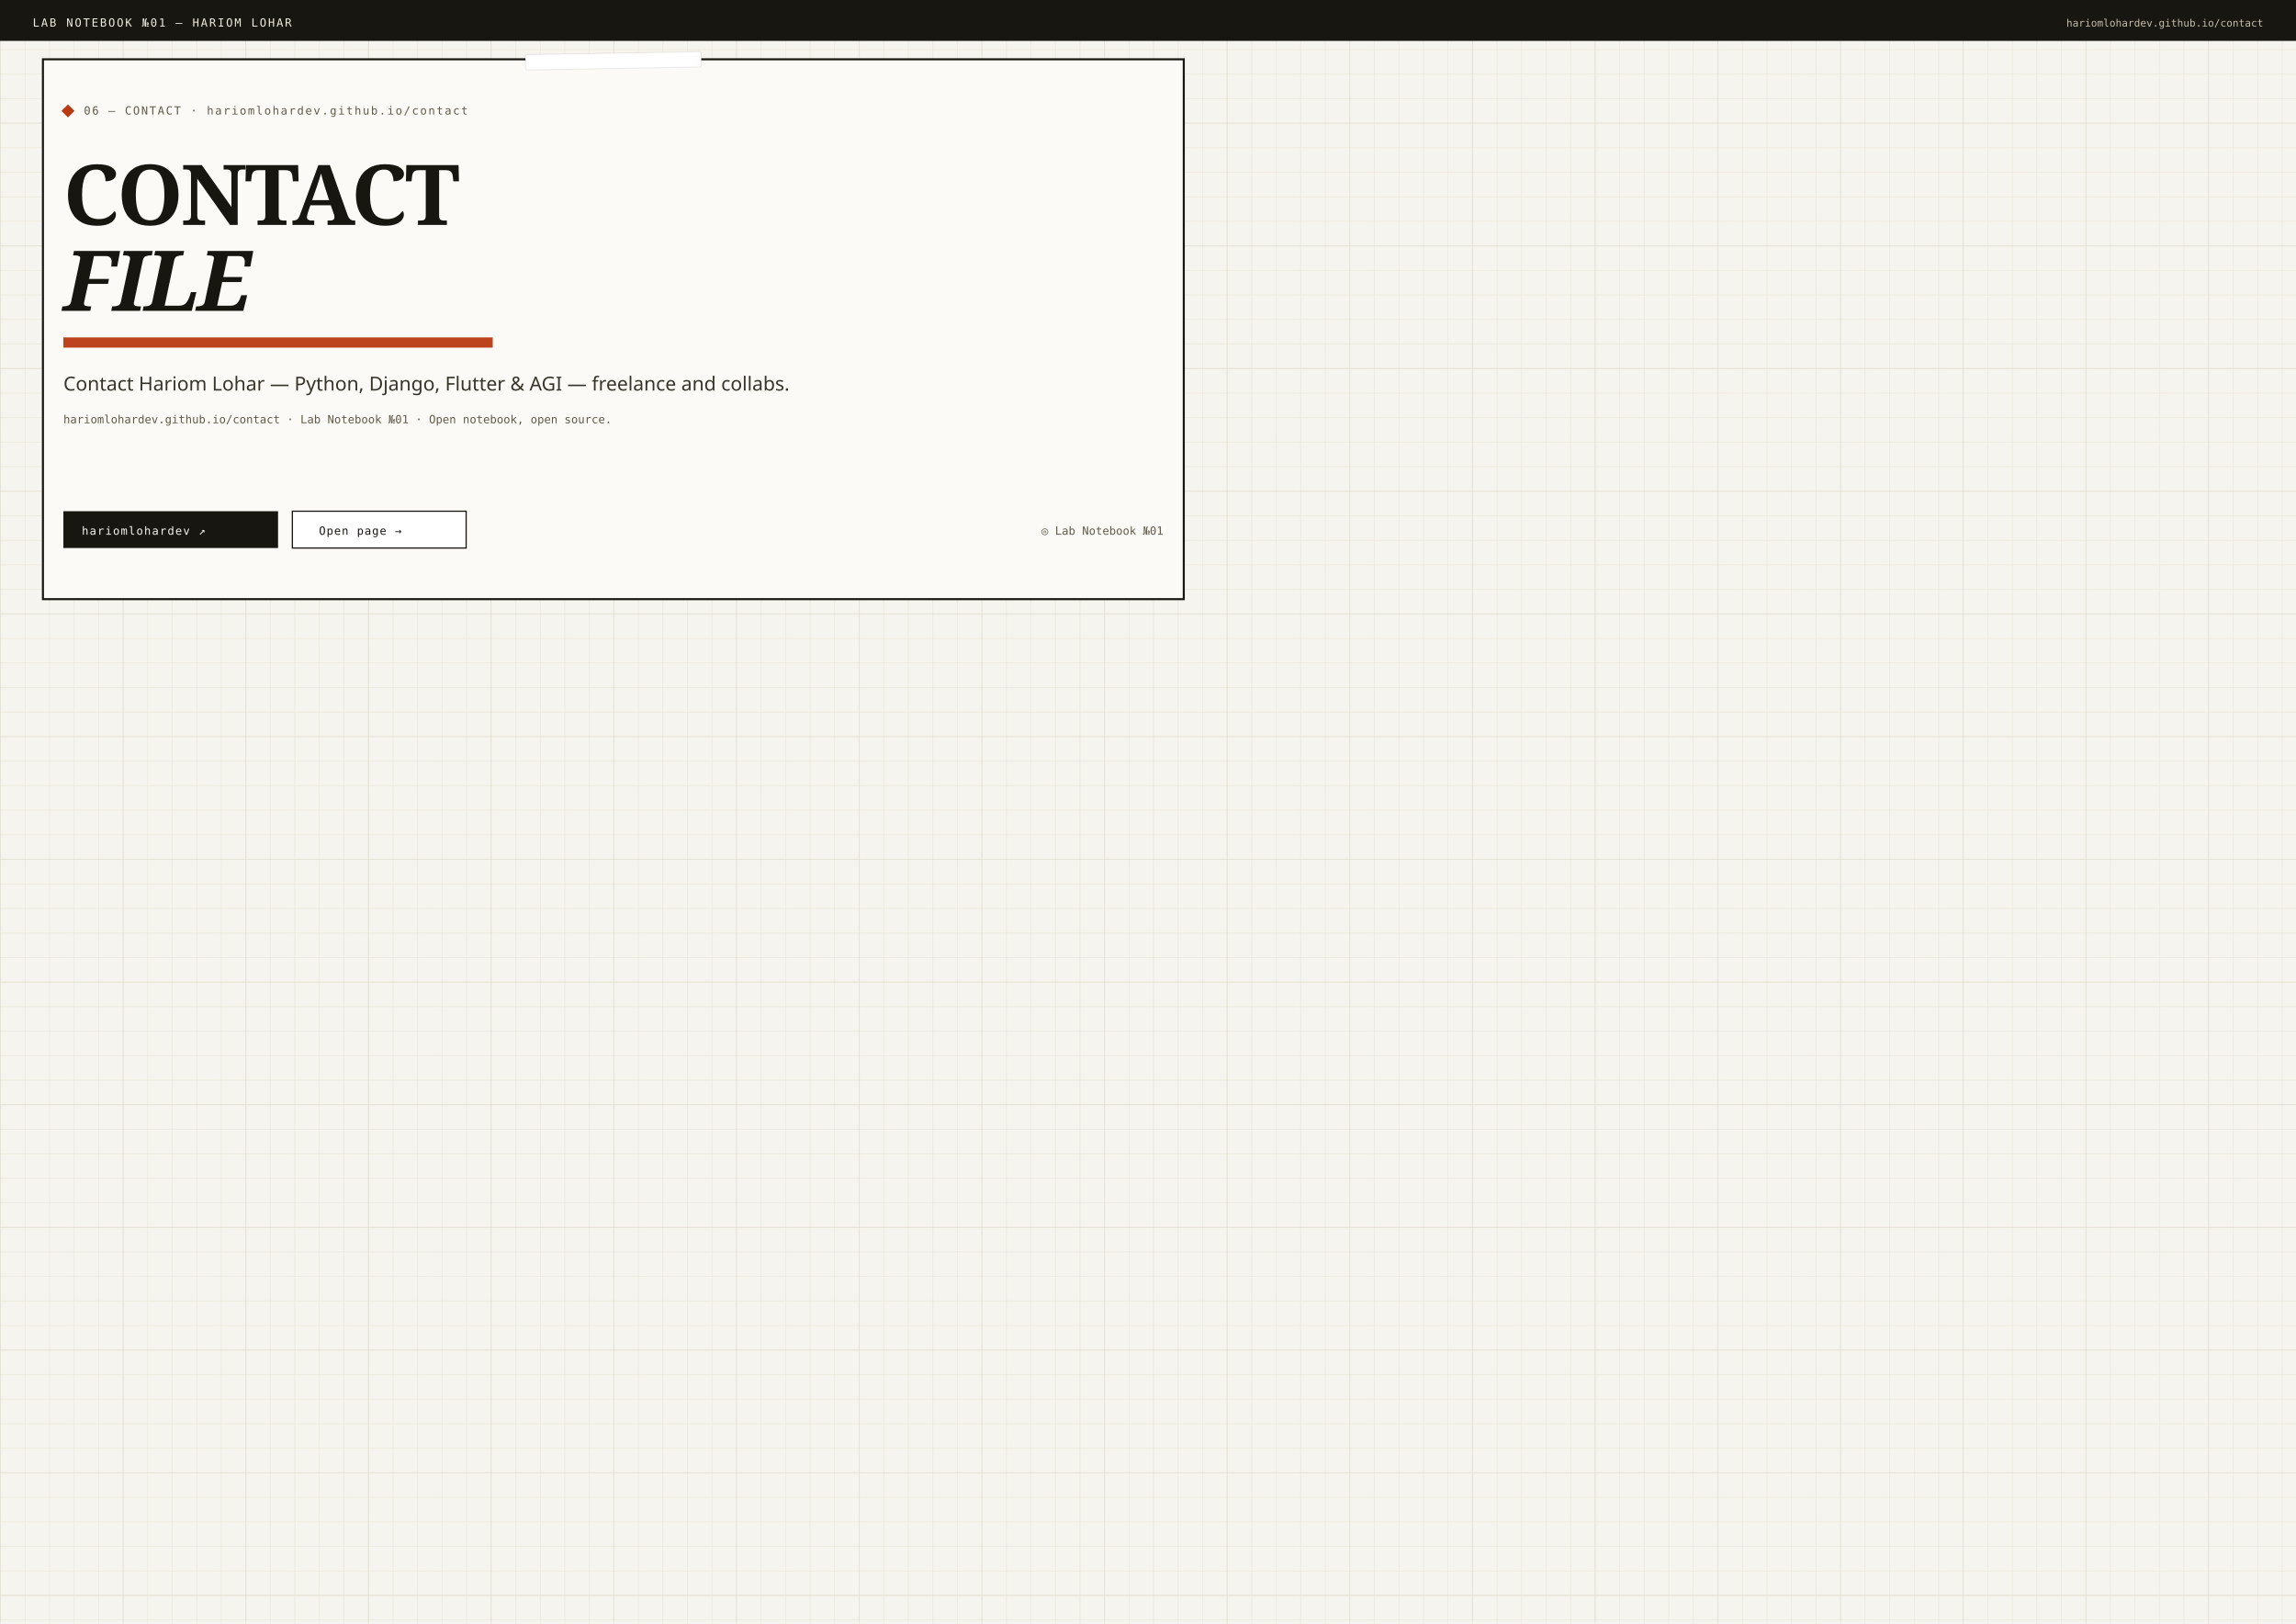
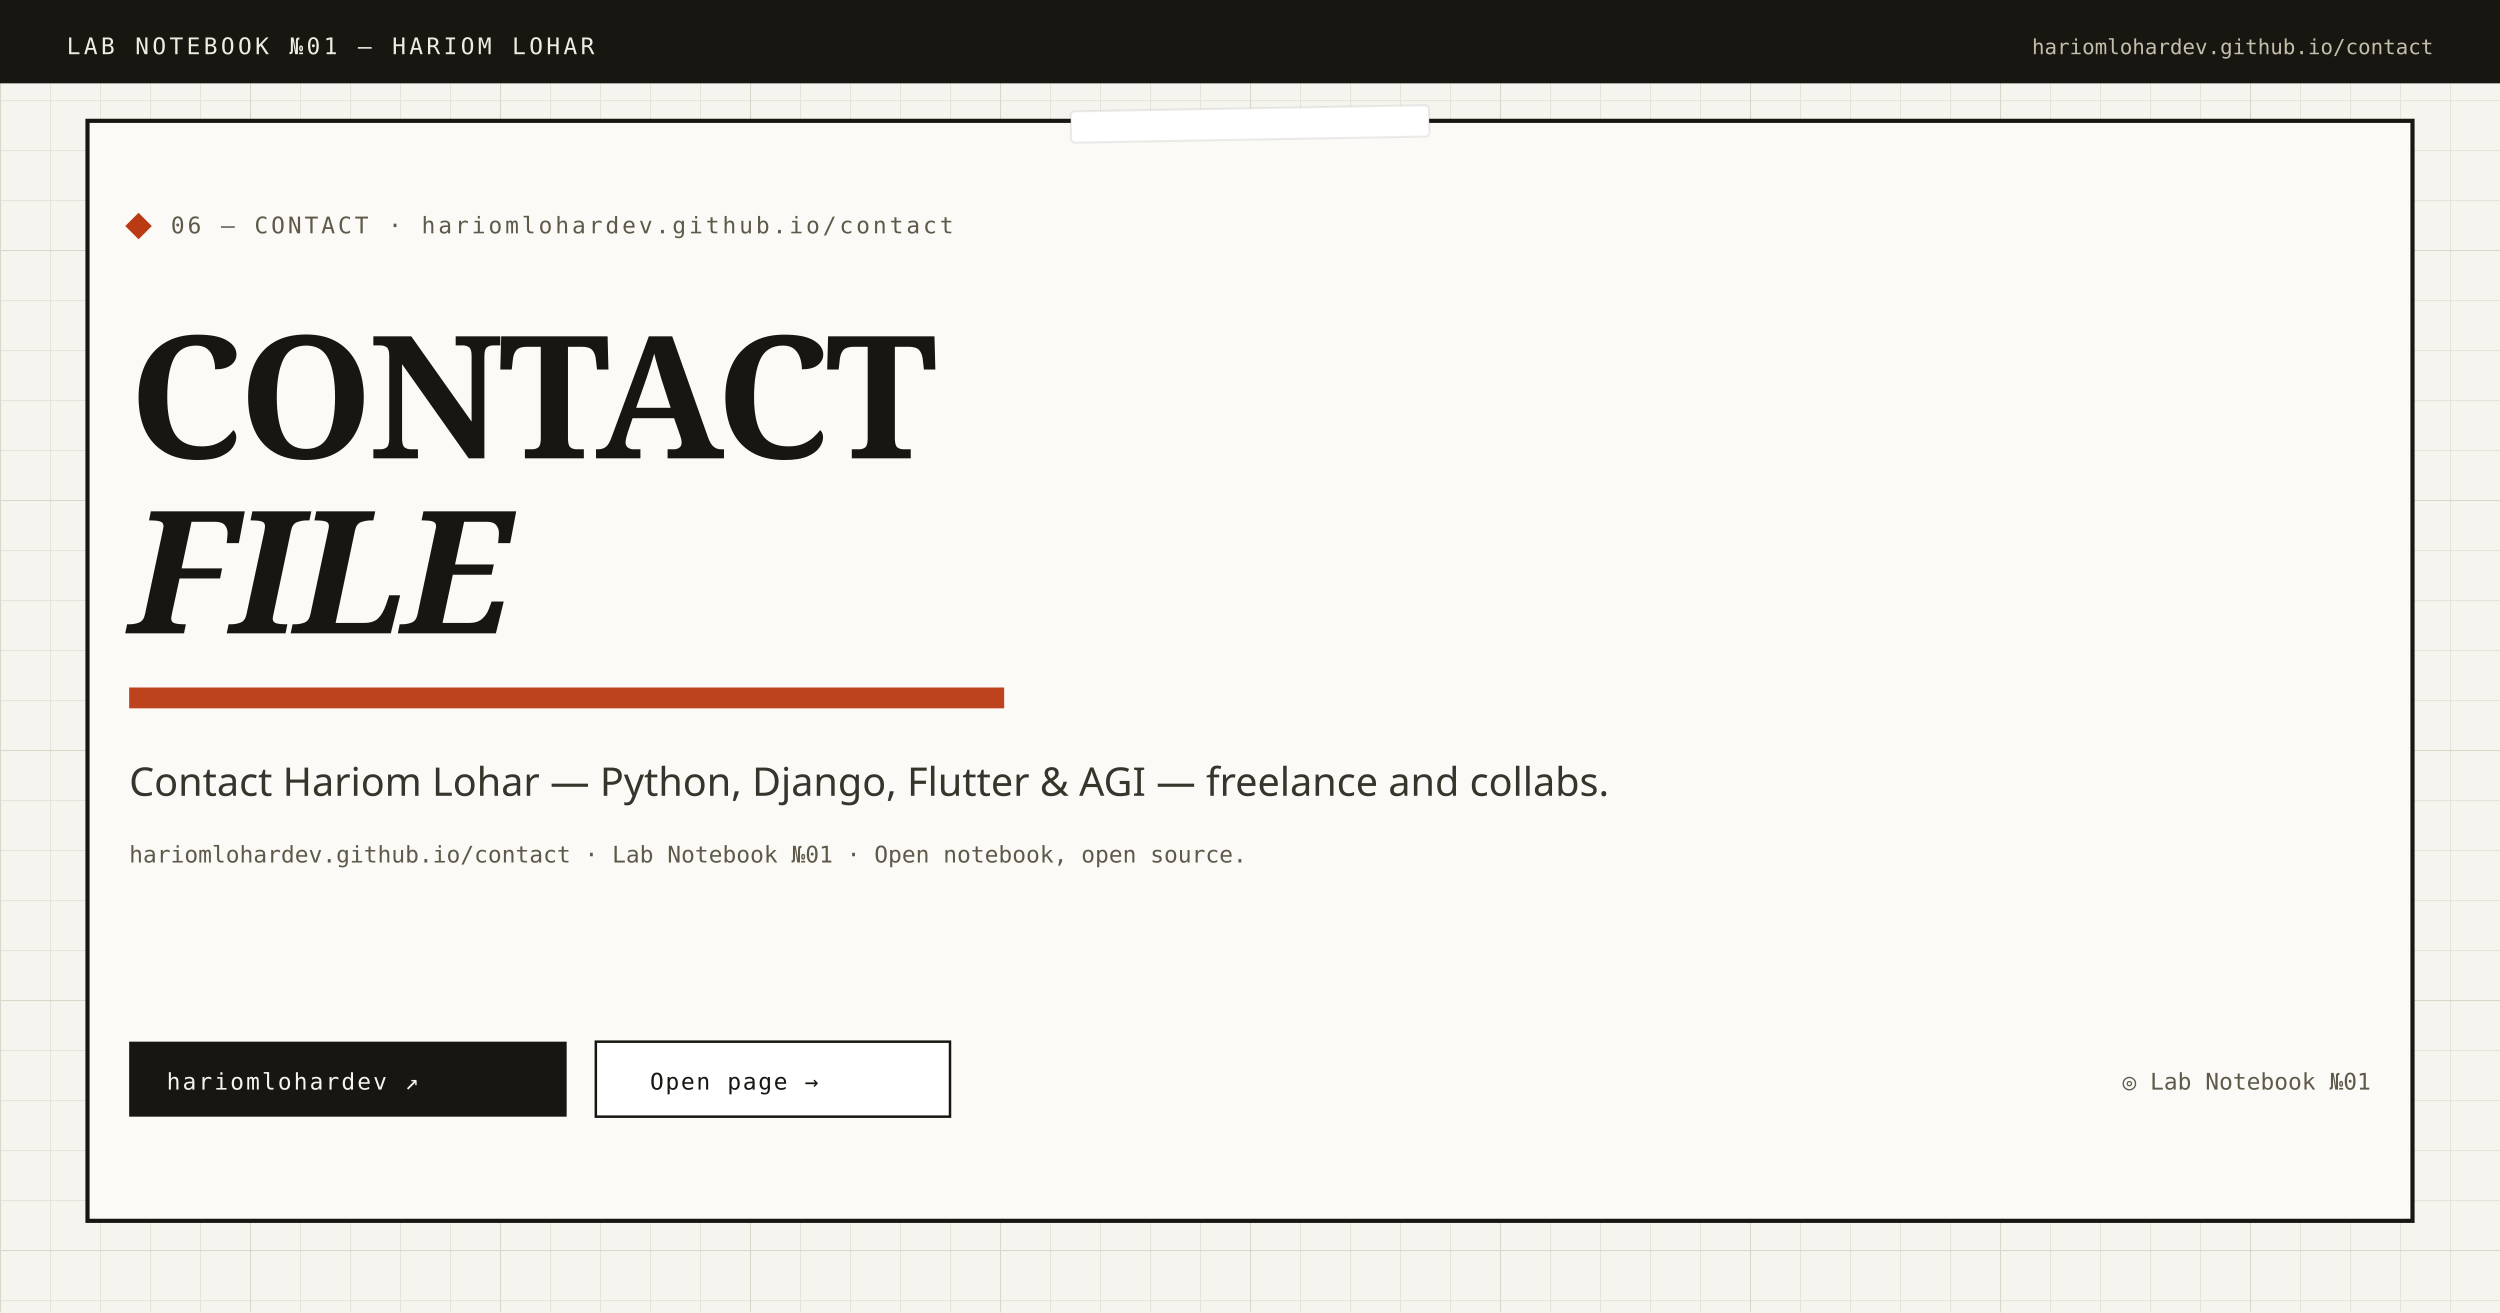
- <svg xmlns="http://www.w3.org/2000/svg" width="2246" height="1588" viewBox="0 0 2246 1588" role="img" aria-label="Contact — Hariom Lohar — Python, Django, Flutter &amp; AGI — freelance and collabs">
-   <rect width="2246" height="1588" fill="#F6F4EE" />
+ <svg xmlns="http://www.w3.org/2000/svg" width="1200" height="630" viewBox="0 0 1200 630" role="img" aria-label="Contact — Hariom Lohar — Python, Django, Flutter &amp; AGI — freelance and collabs">
+   <rect width="1200" height="630" fill="#F6F4EE" />
  <defs>
    <pattern id="g" width="24" height="24" patternUnits="userSpaceOnUse">
      <path d="M24 0 H0 V24" fill="none" stroke="#DAD5C6" stroke-width="1" opacity="0.55" />
    </pattern>
    <pattern id="g2" width="120" height="120" patternUnits="userSpaceOnUse">
      <path d="M120 0 H0 V120" fill="none" stroke="#C4BEAC" stroke-width="1" opacity="0.35" />
    </pattern>
  </defs>
-   <rect width="2246" height="1588" fill="url(#g)" />
-   <rect width="2246" height="1588" fill="url(#g2)" />
-   <rect x="0" y="0" width="2246" height="8" fill="#B93A13" />
-   <rect x="0" y="8" width="2246" height="1" fill="#181611" opacity="0.12" />
-   <rect x="0" y="0" width="2246" height="40" fill="#181611" />
+   <rect width="1200" height="630" fill="url(#g)" />
+   <rect width="1200" height="630" fill="url(#g2)" />
+   <rect x="0" y="0" width="1200" height="8" fill="#B93A13" />
+   <rect x="0" y="8" width="1200" height="1" fill="#181611" opacity="0.12" />
+   <rect x="0" y="0" width="1200" height="40" fill="#181611" />
  <text x="32" y="26" fill="#EFECE2" font-family="'Space Mono',ui-monospace,monospace" font-size="11" letter-spacing="1.6">LAB NOTEBOOK №01 — HARIOM LOHAR</text>
-   <text x="2214" y="26" fill="#C4BEAC" font-family="'Space Mono',ui-monospace,monospace" font-size="10" text-anchor="end">hariomlohardev.github.io/contact</text>
+   <text x="1168" y="26" fill="#C4BEAC" font-family="'Space Mono',ui-monospace,monospace" font-size="10" text-anchor="end">hariomlohardev.github.io/contact</text>
  <rect x="42" y="58" width="1116" height="528" rx="0" fill="#FBFAF6" stroke="#181611" stroke-width="2" />
  <rect x="514" y="52" width="172" height="15" rx="2" fill="#FFFFFF" stroke="rgba(24,22,17,0.08)" transform="rotate(-1 600 59)" />
  <rect x="62" y="104" width="9" height="9" fill="#B93A13" transform="rotate(45 66.5 108.5)" />
  <text x="82" y="112" fill="#5F594A" font-family="'Space Mono',ui-monospace,monospace" font-size="11" letter-spacing="1.4">06 — CONTACT · hariomlohardev.github.io/contact</text>
  <text x="62" y="220" fill="#181611" font-family="'Fraunces',Georgia,serif" font-size="82" font-weight="600" letter-spacing="-2.2">CONTACT</text>
  <text x="62" y="304" fill="#181611" font-family="'Fraunces',Georgia,serif" font-size="82" font-weight="600" font-style="italic" letter-spacing="-2.2">FILE</text>
  <rect x="62" y="330" width="420" height="10" fill="#B93A13" opacity="0.95" />
  <text x="62" y="382" fill="#37342B" font-family="'Archivo',system-ui,sans-serif" font-size="19" letter-spacing="0">Contact Hariom Lohar — Python, Django, Flutter &amp; AGI — freelance and collabs.</text>
  <text x="62" y="414" fill="#5F594A" font-family="'Space Mono',ui-monospace,monospace" font-size="11">hariomlohardev.github.io/contact · Lab Notebook №01 · Open notebook, open source.</text>
  <g transform="translate(62 500)">
    <rect width="210" height="36" fill="#181611" />
    <text x="18" y="23" fill="#F6F4EE" font-family="'Space Mono',ui-monospace,monospace" font-size="11" letter-spacing="1">hariomlohardev ↗</text>
    <rect x="224" width="170" height="36" fill="#FFFFFF" stroke="#181611" stroke-width="1.2" />
    <text x="250" y="23" fill="#181611" font-family="'Space Mono',ui-monospace,monospace" font-size="11" letter-spacing="0.8">Open page →</text>
  </g>
  <text x="1138" y="523" fill="#5F594A" font-family="'Space Mono',ui-monospace,monospace" font-size="11" text-anchor="end">◎ Lab Notebook №01</text>
</svg>
